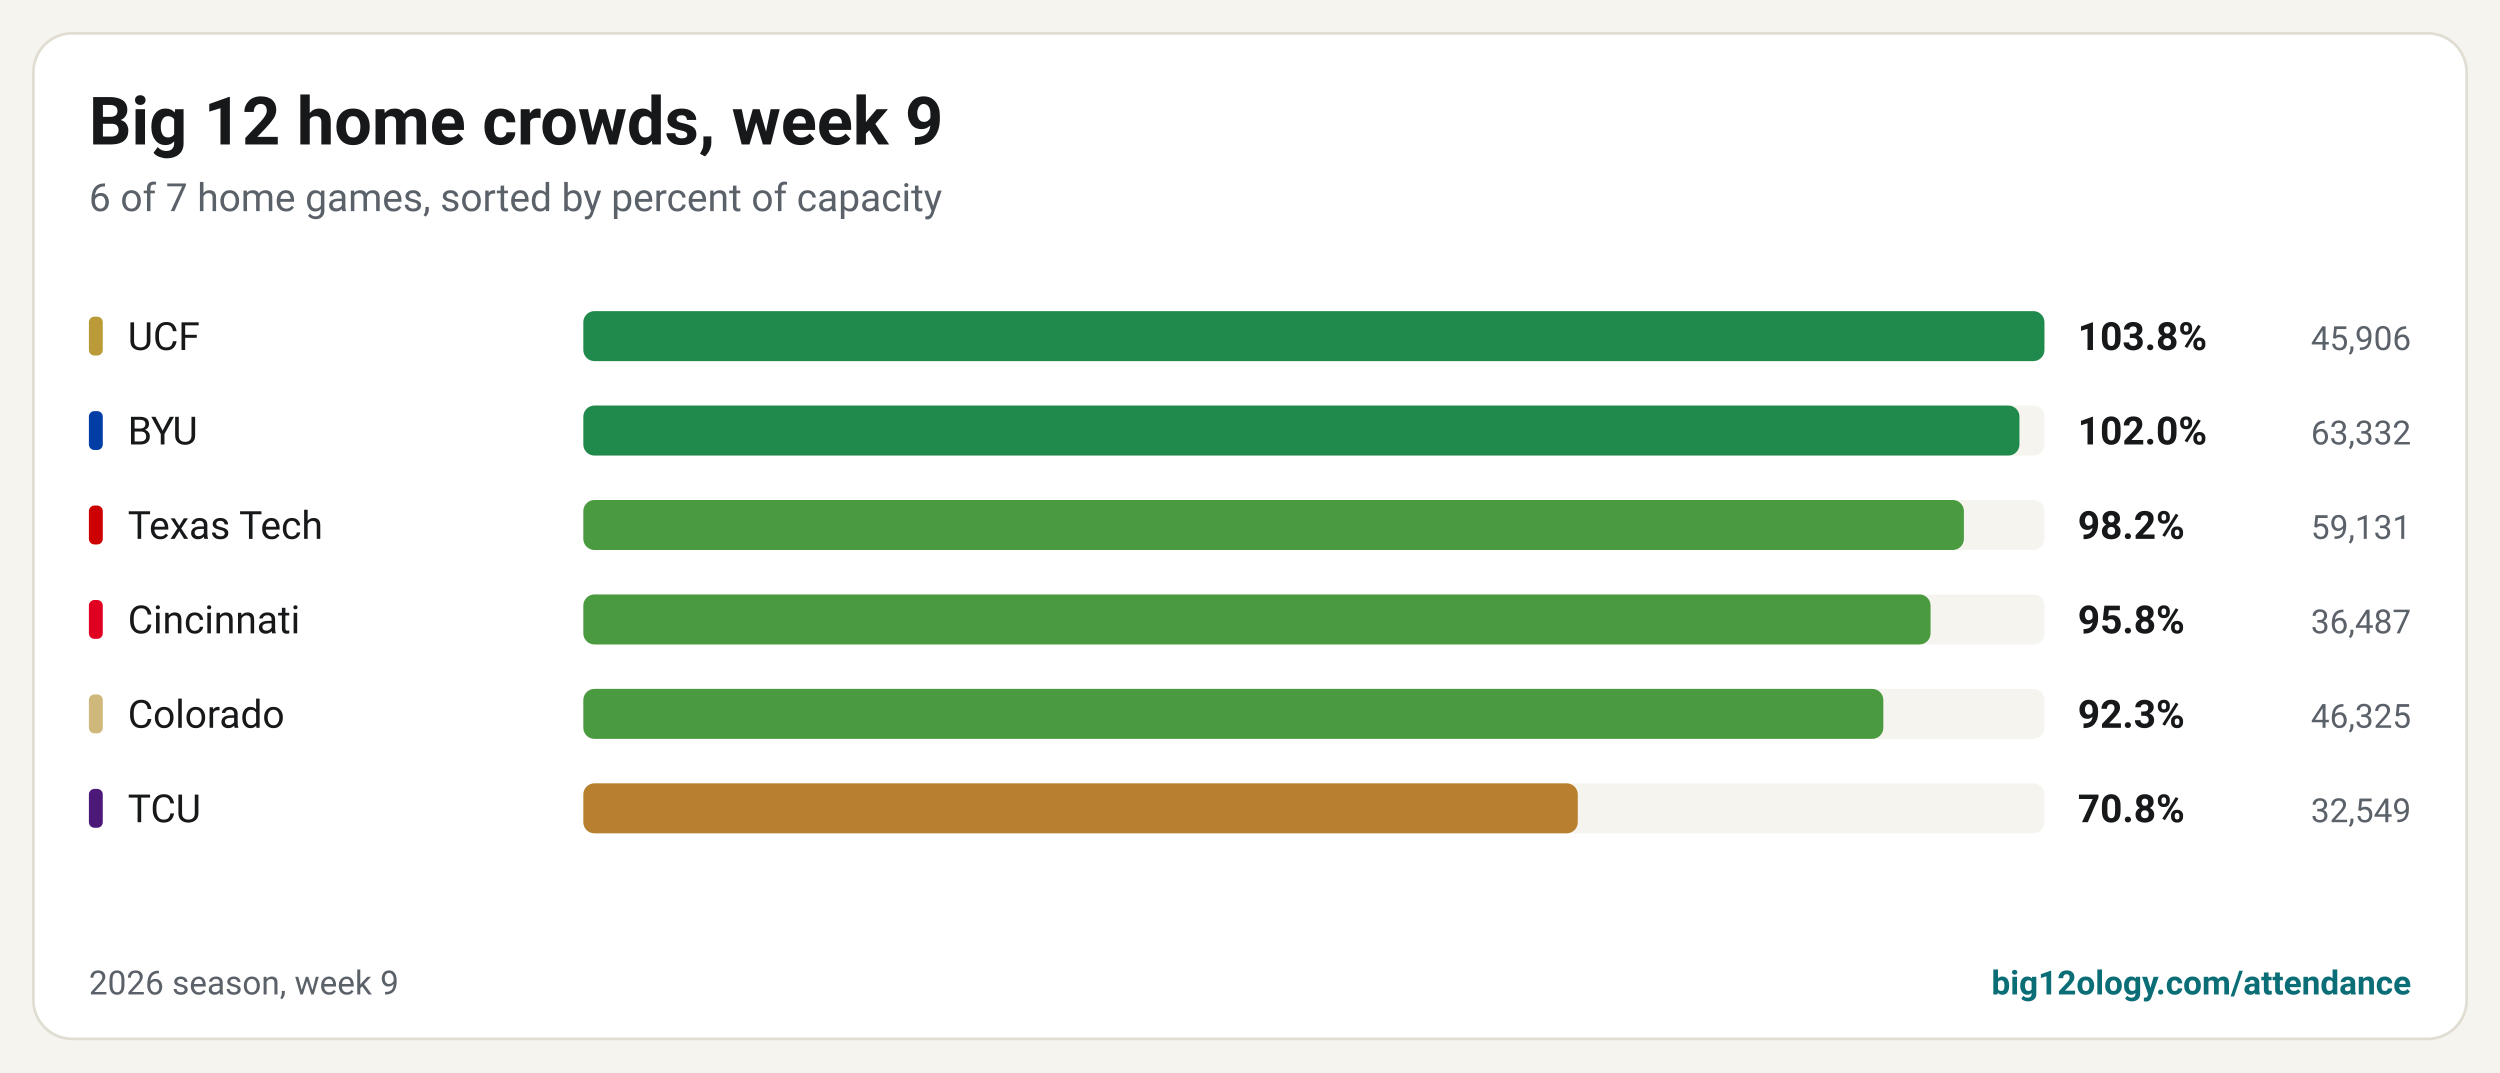
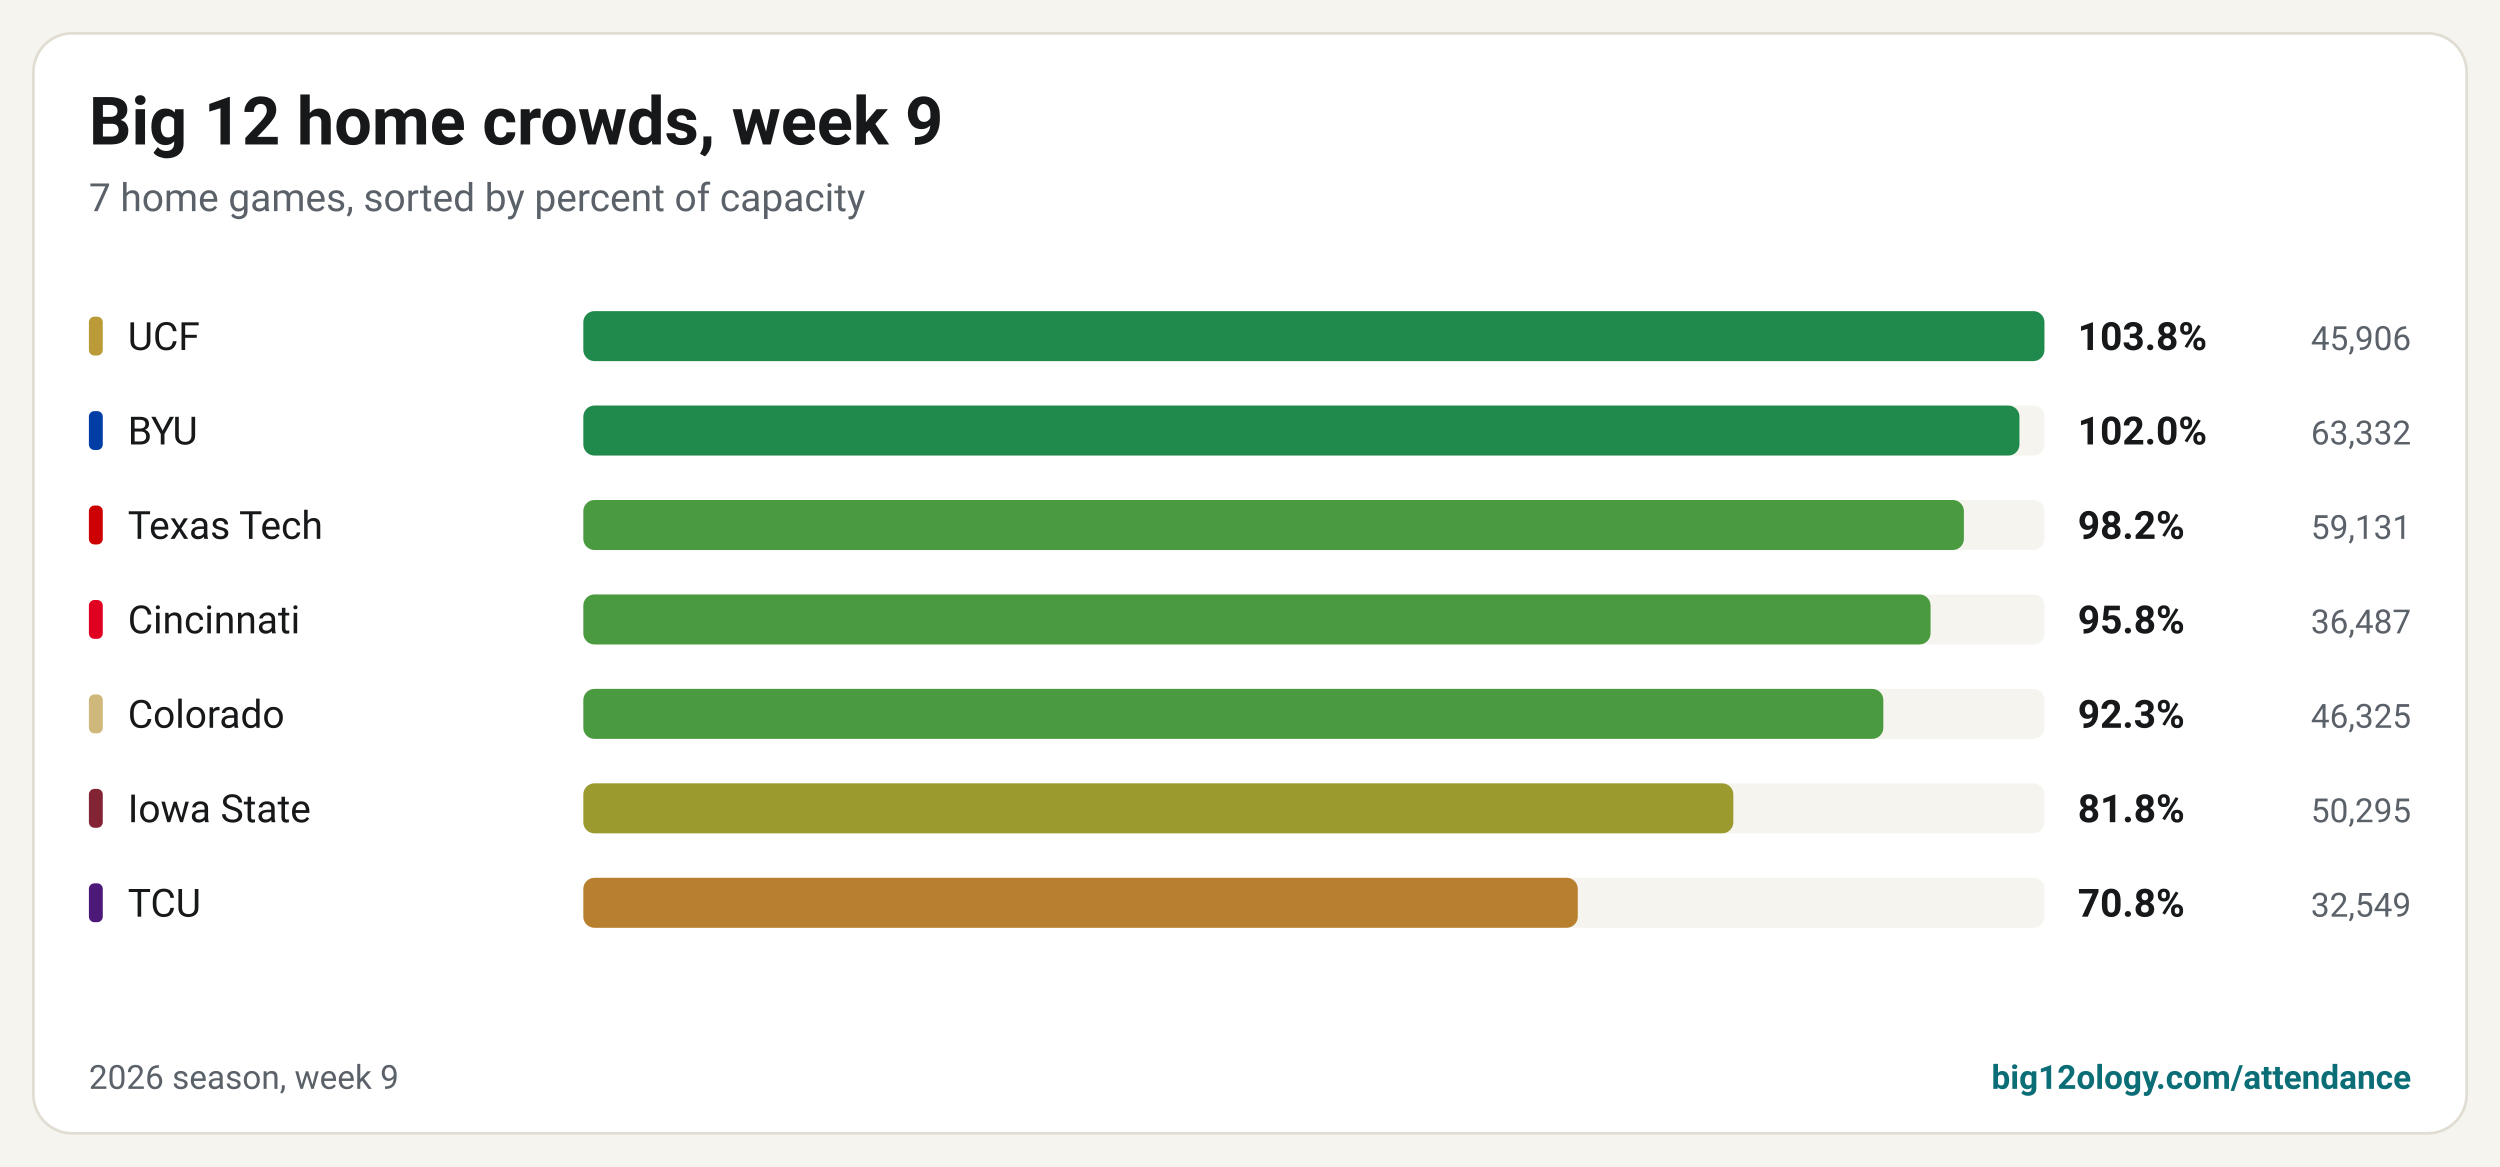
- <svg xmlns="http://www.w3.org/2000/svg" width="900" height="386" viewBox="0 0 900 386" role="img" aria-label="Big 12 home crowds, week 9. 6 of 7 home games, sorted by percent of capacity">
-   <rect width="900" height="386" fill="#f6f4ef" />
-   <rect x="12" y="12" width="876" height="362" rx="14" fill="#ffffff" stroke="#e2ddd3" />
+ <svg xmlns="http://www.w3.org/2000/svg" width="900" height="420" viewBox="0 0 900 420" role="img" aria-label="Big 12 home crowds, week 9. 7 home games, sorted by percent of capacity">
+   <rect width="900" height="420" fill="#f6f4ef" />
+   <rect x="12" y="12" width="876" height="396" rx="14" fill="#ffffff" stroke="#e2ddd3" />
  <text x="32" y="52" font-family="-apple-system, BlinkMacSystemFont, 'Segoe UI', Roboto, Helvetica, Arial, sans-serif" font-size="24" font-weight="700" fill="#16181A">Big 12 home crowds, week 9</text>
-   <text x="32" y="76" font-family="-apple-system, BlinkMacSystemFont, 'Segoe UI', Roboto, Helvetica, Arial, sans-serif" font-size="14" fill="#5b6169">6 of 7 home games, sorted by percent of capacity</text>
+   <text x="32" y="76" font-family="-apple-system, BlinkMacSystemFont, 'Segoe UI', Roboto, Helvetica, Arial, sans-serif" font-size="14" fill="#5b6169">7 home games, sorted by percent of capacity</text>
  <rect x="32" y="114" width="5" height="14" rx="2" fill="#ba9b37" />
  <text x="46" y="126" font-family="-apple-system, BlinkMacSystemFont, 'Segoe UI', Roboto, Helvetica, Arial, sans-serif" font-size="14" fill="#16181A">UCF</text>
  <rect x="210" y="112" width="526" height="18" rx="4" fill="#f6f4ef" />
  <rect x="210" y="112" width="526" height="18" rx="4" fill="#1f8a4c" />
  <text x="748" y="126" font-family="-apple-system, BlinkMacSystemFont, 'Segoe UI', Roboto, Helvetica, Arial, sans-serif" font-size="14" font-weight="700" fill="#16181A">103.8%</text>
  <text x="868" y="126" font-family="-apple-system, BlinkMacSystemFont, 'Segoe UI', Roboto, Helvetica, Arial, sans-serif" font-size="12" fill="#5b6169" text-anchor="end">45,906</text>
  <rect x="32" y="148" width="5" height="14" rx="2" fill="#003da5" />
  <text x="46" y="160" font-family="-apple-system, BlinkMacSystemFont, 'Segoe UI', Roboto, Helvetica, Arial, sans-serif" font-size="14" fill="#16181A">BYU</text>
  <rect x="210" y="146" width="526" height="18" rx="4" fill="#f6f4ef" />
  <rect x="210" y="146" width="517" height="18" rx="4" fill="#1f8a4c" />
  <text x="748" y="160" font-family="-apple-system, BlinkMacSystemFont, 'Segoe UI', Roboto, Helvetica, Arial, sans-serif" font-size="14" font-weight="700" fill="#16181A">102.0%</text>
  <text x="868" y="160" font-family="-apple-system, BlinkMacSystemFont, 'Segoe UI', Roboto, Helvetica, Arial, sans-serif" font-size="12" fill="#5b6169" text-anchor="end">63,332</text>
  <rect x="32" y="182" width="5" height="14" rx="2" fill="#cc0000" />
  <text x="46" y="194" font-family="-apple-system, BlinkMacSystemFont, 'Segoe UI', Roboto, Helvetica, Arial, sans-serif" font-size="14" fill="#16181A">Texas Tech</text>
  <rect x="210" y="180" width="526" height="18" rx="4" fill="#f6f4ef" />
  <rect x="210" y="180" width="497" height="18" rx="4" fill="#4a9a3f" />
  <text x="748" y="194" font-family="-apple-system, BlinkMacSystemFont, 'Segoe UI', Roboto, Helvetica, Arial, sans-serif" font-size="14" font-weight="700" fill="#16181A">98.2%</text>
  <text x="868" y="194" font-family="-apple-system, BlinkMacSystemFont, 'Segoe UI', Roboto, Helvetica, Arial, sans-serif" font-size="12" fill="#5b6169" text-anchor="end">59,131</text>
  <rect x="32" y="216" width="5" height="14" rx="2" fill="#e00122" />
  <text x="46" y="228" font-family="-apple-system, BlinkMacSystemFont, 'Segoe UI', Roboto, Helvetica, Arial, sans-serif" font-size="14" fill="#16181A">Cincinnati</text>
  <rect x="210" y="214" width="526" height="18" rx="4" fill="#f6f4ef" />
  <rect x="210" y="214" width="485" height="18" rx="4" fill="#4a9a3f" />
  <text x="748" y="228" font-family="-apple-system, BlinkMacSystemFont, 'Segoe UI', Roboto, Helvetica, Arial, sans-serif" font-size="14" font-weight="700" fill="#16181A">95.8%</text>
  <text x="868" y="228" font-family="-apple-system, BlinkMacSystemFont, 'Segoe UI', Roboto, Helvetica, Arial, sans-serif" font-size="12" fill="#5b6169" text-anchor="end">36,487</text>
  <rect x="32" y="250" width="5" height="14" rx="2" fill="#cfb87c" />
  <text x="46" y="262" font-family="-apple-system, BlinkMacSystemFont, 'Segoe UI', Roboto, Helvetica, Arial, sans-serif" font-size="14" fill="#16181A">Colorado</text>
  <rect x="210" y="248" width="526" height="18" rx="4" fill="#f6f4ef" />
  <rect x="210" y="248" width="468" height="18" rx="4" fill="#4a9a3f" />
  <text x="748" y="262" font-family="-apple-system, BlinkMacSystemFont, 'Segoe UI', Roboto, Helvetica, Arial, sans-serif" font-size="14" font-weight="700" fill="#16181A">92.3%</text>
  <text x="868" y="262" font-family="-apple-system, BlinkMacSystemFont, 'Segoe UI', Roboto, Helvetica, Arial, sans-serif" font-size="12" fill="#5b6169" text-anchor="end">46,325</text>
-   <rect x="32" y="284" width="5" height="14" rx="2" fill="#4d1979" />
-   <text x="46" y="296" font-family="-apple-system, BlinkMacSystemFont, 'Segoe UI', Roboto, Helvetica, Arial, sans-serif" font-size="14" fill="#16181A">TCU</text>
+   <rect x="32" y="284" width="5" height="14" rx="2" fill="#822433" />
+   <text x="46" y="296" font-family="-apple-system, BlinkMacSystemFont, 'Segoe UI', Roboto, Helvetica, Arial, sans-serif" font-size="14" fill="#16181A">Iowa State</text>
  <rect x="210" y="282" width="526" height="18" rx="4" fill="#f6f4ef" />
-   <rect x="210" y="282" width="358" height="18" rx="4" fill="#b8802e" />
-   <text x="748" y="296" font-family="-apple-system, BlinkMacSystemFont, 'Segoe UI', Roboto, Helvetica, Arial, sans-serif" font-size="14" font-weight="700" fill="#16181A">70.8%</text>
-   <text x="868" y="296" font-family="-apple-system, BlinkMacSystemFont, 'Segoe UI', Roboto, Helvetica, Arial, sans-serif" font-size="12" fill="#5b6169" text-anchor="end">32,549</text>
-   <text x="32" y="358" font-family="-apple-system, BlinkMacSystemFont, 'Segoe UI', Roboto, Helvetica, Arial, sans-serif" font-size="12" fill="#5b6169">2026 season, week 9</text>
-   <text x="868" y="358" font-family="-apple-system, BlinkMacSystemFont, 'Segoe UI', Roboto, Helvetica, Arial, sans-serif" font-size="12" fill="#0B6E77" text-anchor="end" font-weight="600">big12ology.com/attendance</text>
+   <rect x="210" y="282" width="414" height="18" rx="4" fill="#9a9a2f" />
+   <text x="748" y="296" font-family="-apple-system, BlinkMacSystemFont, 'Segoe UI', Roboto, Helvetica, Arial, sans-serif" font-size="14" font-weight="700" fill="#16181A">81.8%</text>
+   <text x="868" y="296" font-family="-apple-system, BlinkMacSystemFont, 'Segoe UI', Roboto, Helvetica, Arial, sans-serif" font-size="12" fill="#5b6169" text-anchor="end">50,295</text>
+   <rect x="32" y="318" width="5" height="14" rx="2" fill="#4d1979" />
+   <text x="46" y="330" font-family="-apple-system, BlinkMacSystemFont, 'Segoe UI', Roboto, Helvetica, Arial, sans-serif" font-size="14" fill="#16181A">TCU</text>
+   <rect x="210" y="316" width="526" height="18" rx="4" fill="#f6f4ef" />
+   <rect x="210" y="316" width="358" height="18" rx="4" fill="#b8802e" />
+   <text x="748" y="330" font-family="-apple-system, BlinkMacSystemFont, 'Segoe UI', Roboto, Helvetica, Arial, sans-serif" font-size="14" font-weight="700" fill="#16181A">70.8%</text>
+   <text x="868" y="330" font-family="-apple-system, BlinkMacSystemFont, 'Segoe UI', Roboto, Helvetica, Arial, sans-serif" font-size="12" fill="#5b6169" text-anchor="end">32,549</text>
+   <text x="32" y="392" font-family="-apple-system, BlinkMacSystemFont, 'Segoe UI', Roboto, Helvetica, Arial, sans-serif" font-size="12" fill="#5b6169">2026 season, week 9</text>
+   <text x="868" y="392" font-family="-apple-system, BlinkMacSystemFont, 'Segoe UI', Roboto, Helvetica, Arial, sans-serif" font-size="12" fill="#0B6E77" text-anchor="end" font-weight="600">big12ology.com/attendance</text>
</svg>
